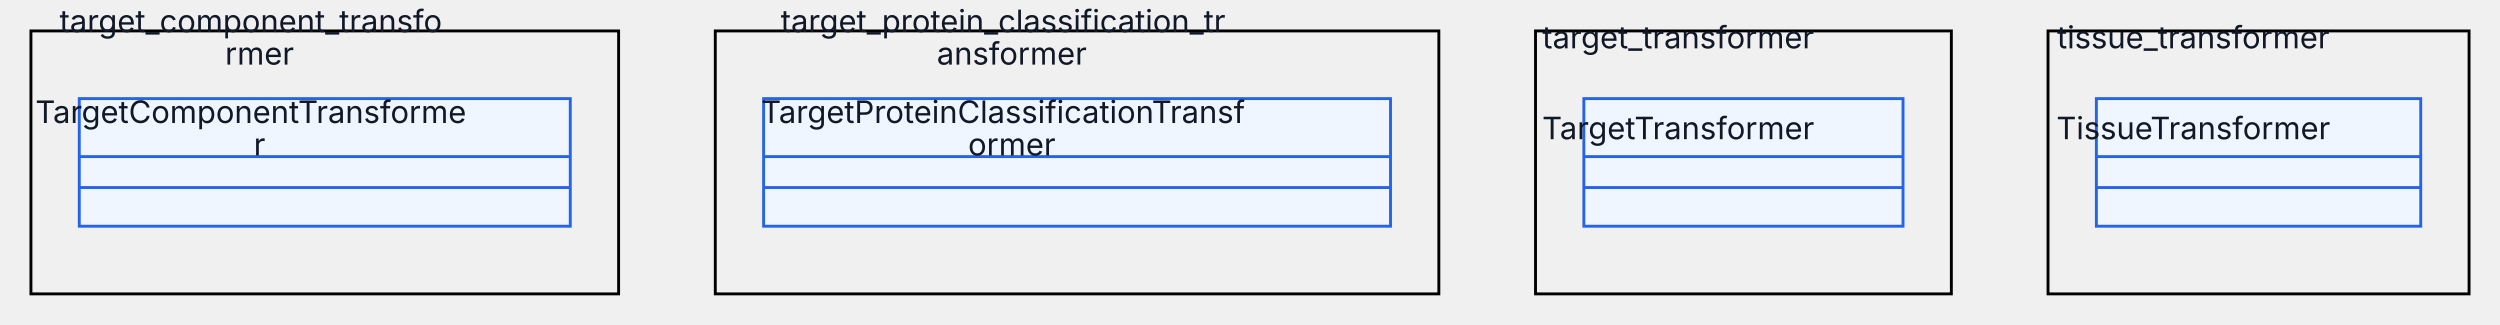
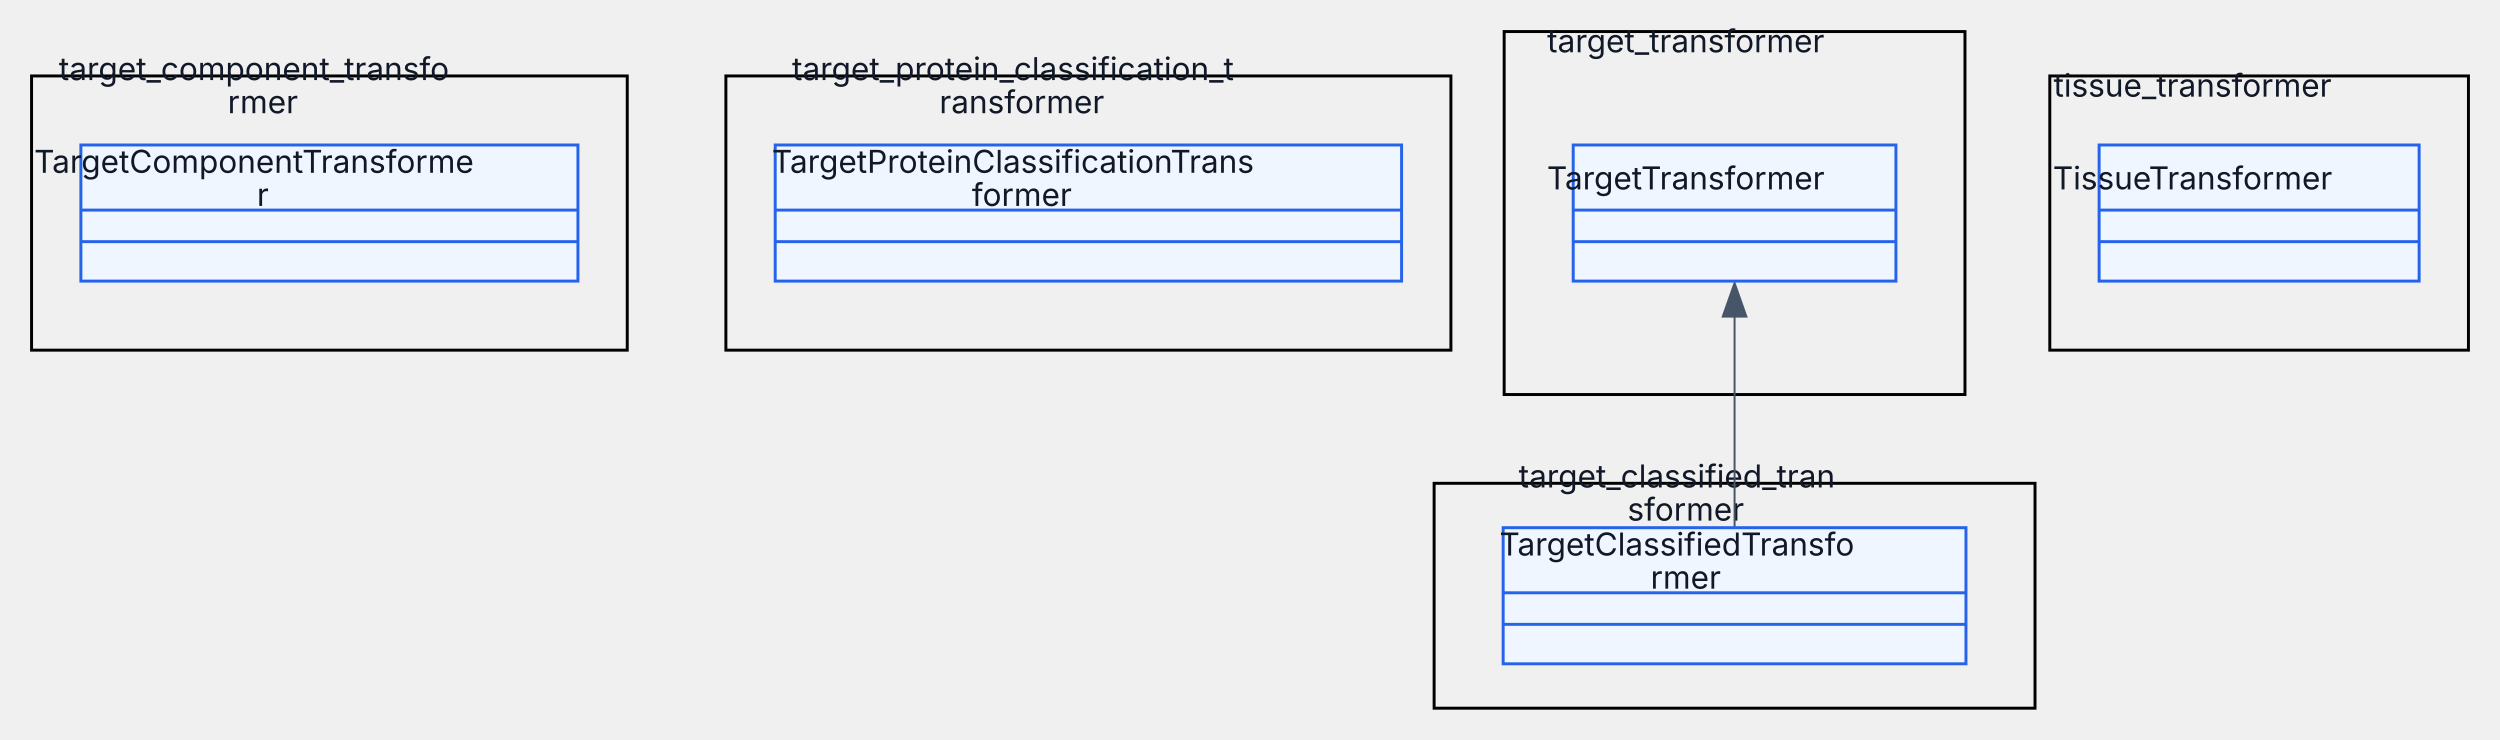
- <svg xmlns="http://www.w3.org/2000/svg" id="my-svg" width="100%" aria-roledescription="classDiagram" style="max-width:1293.03px;background-color:white" viewBox="0 -8 1293.031 168">
+ <svg xmlns="http://www.w3.org/2000/svg" id="my-svg" width="100%" aria-roledescription="classDiagram" style="max-width:1267.31px;background-color:white" viewBox="0 -8 1267.313 375">
  <style>#my-svg{font-family:Inter,-apple-system,BlinkMacSystemFont,'Segoe UI',Roboto,Oxygen,Ubuntu,sans-serif;font-size:16px;fill:#212121;}#my-svg .error-icon{fill:#f0fdf4;}#my-svg .error-text{fill:#212121;stroke:#212121;}#my-svg .edge-thickness-normal{stroke-width:2px;}#my-svg .edge-thickness-thick{stroke-width:3.5px;}#my-svg .edge-pattern-solid{stroke-dasharray:0;}#my-svg .edge-pattern-dashed{stroke-dasharray:3;}#my-svg .edge-pattern-dotted{stroke-dasharray:2;}#my-svg .marker{fill:#475569;stroke:#475569;}#my-svg .marker.cross{stroke:#475569;}#my-svg svg{font-family:Inter,-apple-system,BlinkMacSystemFont,'Segoe UI',Roboto,Oxygen,Ubuntu,sans-serif;font-size:16px;}#my-svg g.classGroup text{fill:#2563eb;stroke:none;font-family:Inter,-apple-system,BlinkMacSystemFont,'Segoe UI',Roboto,Oxygen,Ubuntu,sans-serif;font-size:10px;}#my-svg g.classGroup text .title{font-weight:bolder;}#my-svg .nodeLabel,#my-svg .edgeLabel{color:#212121;}#my-svg .edgeLabel .label rect{fill:#eff6ff;}#my-svg .label text{fill:#212121;}#my-svg .edgeLabel .label span{background:#eff6ff;}#my-svg .classTitle{font-weight:bolder;}#my-svg .node rect,#my-svg .node circle,#my-svg .node ellipse,#my-svg .node polygon,#my-svg .node path{fill:#eff6ff;stroke:#2563eb;stroke-width:1px;}#my-svg .divider{stroke:#2563eb;stroke-width:1;}#my-svg g.clickable{cursor:pointer;}#my-svg g.classGroup rect{fill:#eff6ff;stroke:#2563eb;}#my-svg g.classGroup line{stroke:#2563eb;stroke-width:1;}#my-svg .classLabel .box{stroke:none;stroke-width:0;fill:#eff6ff;opacity:0.5;}#my-svg .classLabel .label{fill:#2563eb;font-size:10px;}#my-svg .relation{stroke:#475569;stroke-width:1;fill:none;}#my-svg .dashed-line{stroke-dasharray:3;}#my-svg .dotted-line{stroke-dasharray:1 2;}#my-svg #compositionStart,#my-svg .composition{fill:#475569!important;stroke:#475569!important;stroke-width:1;}#my-svg #compositionEnd,#my-svg .composition{fill:#475569!important;stroke:#475569!important;stroke-width:1;}#my-svg #dependencyStart,#my-svg .dependency{fill:#475569!important;stroke:#475569!important;stroke-width:1;}#my-svg #dependencyStart,#my-svg .dependency{fill:#475569!important;stroke:#475569!important;stroke-width:1;}#my-svg #extensionStart,#my-svg .extension{fill:transparent!important;stroke:#475569!important;stroke-width:1;}#my-svg #extensionEnd,#my-svg .extension{fill:transparent!important;stroke:#475569!important;stroke-width:1;}#my-svg #aggregationStart,#my-svg .aggregation{fill:transparent!important;stroke:#475569!important;stroke-width:1;}#my-svg #aggregationEnd,#my-svg .aggregation{fill:transparent!important;stroke:#475569!important;stroke-width:1;}#my-svg #lollipopStart,#my-svg .lollipop{fill:#eff6ff!important;stroke:#475569!important;stroke-width:1;}#my-svg #lollipopEnd,#my-svg .lollipop{fill:#eff6ff!important;stroke:#475569!important;stroke-width:1;}#my-svg .edgeTerminals{font-size:11px;}#my-svg .classTitleText{text-anchor:middle;font-size:18px;fill:#212121;}#my-svg :root{--mermaid-font-family:"trebuchet ms",verdana,arial,sans-serif;}/*
 * Пользовательские стили диаграмм BioETL (структурированная копия)
 * Источник: custom.css
 * Цель: сгруппировать правила по типам элементов и документировать назначение каждого CSS-параметра.
 */

/* =========================================================
 * 1) Глобальная типографика и базовое поведение текста
 * ========================================================= */
svg {
    /* Задаёт основной стек шрифтов для всего текста в SVG. */
    font-family: Inter, -apple-system, BlinkMacSystemFont, 'Segoe UI', Roboto,
    Oxygen, Ubuntu, sans-serif;
}



/* =========================================================
 * 2) Общая геометрия узлов (для нескольких типов диаграмм)
 * ========================================================= */
.node rect,
.node circle,
.node ellipse,
.node polygon,
.node path {
    /* Единая толщина контура для фигур узлов. */
    stroke-width: 1.5px !important;
    /* Скругляет углы по горизонтали для более мягкого вида. */
    rx: 8;
    /* Скругляет углы по вертикали в паре с rx. */
    ry: 8;
    /* Добавляет лёгкую тень и отделяет узлы от фона. */
    filter:  none; /*  drop-shadow(0px 1px 2px rgba(0, 0, 0, 0.05));*/
}

/* =========================================================
 * 3) Контейнеры subgraph / cluster
 * ========================================================= */
.cluster rect,
.cluster path {
    /* Увеличивает радиус углов у контейнеров-групп. */
    rx: 10;
    /* Поддерживает симметрию скругления по вертикали. */
    ry: 10;
    /* Нейтральная заливка контейнера для снижения визуального шума. */
    fill: #f8fafc;
    /* Приглушённая обводка, чтобы границы были заметны, но не доминировали. */
    stroke: #94a3b8;
    /* Толщина границы контейнера в тон большинству узлов. */
    stroke-width: 1.5px;
    /* Убирает пунктир у рамок контейнеров. */
    stroke-dasharray: none;
    /* Делает фон контейнера полностью непрозрачным. */
    fill-opacity: 1;
    /* Отключает тень контейнера, чтобы акцент оставался на узлах. */
    filter: none;
}

.cluster text {
    /* Нормальный вес шрифта для заголовков групп. */
    font-weight: 400;
    /* Увеличенный размер заголовка относительно текста узлов. */
    font-size: 16px;
}

/* =========================================================
 * 4) Стили линий связей (edges/links)
 * ========================================================= */
.edgePath .path {
    /* Делает основные ребра более заметными в плотных графах. */
    stroke-width: 2.5px;
    /* Скругляет соединения сегментов линий. */
    stroke-linejoin: round;
    /* Скругляет окончания линий. */
    stroke-linecap: round;
}

.edgePath path,
.flowchart-link,
.relation,
.messageLine0,
.messageLine1,
.transition path {
    /* Унифицированные скруглённые соединения для всех типов линий. */
    stroke-linejoin: round;
    /* Унифицированные скруглённые окончания для всех типов линий. */
    stroke-linecap: round;
}

.transition path {
    /* Выравнивает толщину переходов state diagram с основными ребрами. */
    stroke-width: 2.5px;
}

/* =========================================================
 * 5) Подписи ребер и fallback-текст
 * ========================================================= */
.edgeLabel {
    /* Компактный размер шрифта для подписей на связях. */
    font-size: 12px;
    /* Плотная межстрочность для экономии места. */
    line-height: 1.1;
    /* Базовый непрозрачный фон под подписью. */
    background-color: #ffffff;
    /* Небольшие внутренние отступы вокруг текста. */
    padding: 1px 3px;
    /* Мягкое скругление фона подписи. */
    border-radius: 2px;
}

.edgeLabel span,
.edgeLabel p,
text.fo-fallback {
    /* Принудительный тёмный fill для контраста в SVG-рендерах. */
    fill: #111827 !important;
    /* Принудительный тёмный цвет для HTML-подписей. */
    color: #111827 !important;
    /* Полная непрозрачность текста. */
    opacity: 1 !important;
    /* Компактная межстрочность для многострочных подписей. */
    line-height: 1.1;
    /* Убирает стандартные внешние отступы HTML-параграфов. */
    margin: 0;
    /* Убирает стандартные внутренние отступы HTML-параграфов. */
    padding: 0;
}

.edgeLabel .labelBkg,
.labelBkg {
    /* Жёстко задаёт белый фон под текстом подписей. */
    background-color: #ffffff !important;
    /* Делает фон полностью непрозрачным во всех просмотрщиках. */
    opacity: 1 !important;
}

.edgeLabel rect {
    /* Переопределяет полупрозрачный фон по умолчанию у Mermaid. */
    opacity: 1 !important;
    /* Жёстко фиксирует белую заливку прямоугольника под подписью. */
    fill: #ffffff !important;
}

/* =========================================================
 * 6) Элементы sequence diagram
 * ========================================================= */
.actor {
    /* Толщина границы actor-блоков. */
    stroke-width: 1.5px;
    /* Скругление углов actor-блоков по горизонтали. */
    rx: 4;
    /* Скругление углов actor-блоков по вертикали. */
    ry: 4;
}

.messageLine0,
.messageLine1 {
    /* Толщина линий сообщений в sequence diagram. */
    stroke-width: 1.6px;
}

.messageText {
    /* Базовый размер текста сообщений. */
    font-size: 13px;
}

.activation0 {
    /* Более тонкая линия activation bar, чтобы не перегружать схему. */
    stroke-width: 1px;
}

.note {
    /* Скругление углов заметки по горизонтали. */
    rx: 4;
    /* Скругление углов заметки по вертикали. */
    ry: 4;
    /* Тонкая граница для вторичных блоков. */
    stroke-width: 1px;
    /* Лёгкая тень для визуального отделения заметок. */
    filter: drop-shadow(1px 1px 2px rgba(0, 0, 0, 0.06));
}

/* =========================================================
 * 7) Базовые элементы class diagram
 * ========================================================= */
g.classGroup rect {
    /* Скругление углов class box по горизонтали. */
    rx: 10;
    /* Скругление углов class box по вертикали. */
    ry: 10;
    /* Толщина границы class box. */
    stroke-width: 1.5px;
    /* Мягкая тень у class box без агрессивного контраста. */
    filter: drop-shadow(1px 1px 2px rgba(0, 0, 0, 0.06));
}

g.classGroup text {
    /* Базовый размер текста внутри class diagram. */
    font-size: 14px;
    padding: 10px 10px;
}

g.classGroup line {
    /* Толщина внутренних разделителей класса. */
    stroke-width: 1px;
}

.relation {
    /* Толщина связей между классами на уровне основных ребер. */
    stroke-width: 2.5px;
}

/* =========================================================
 * 8) Типографика HTML-лейблов class diagram
 * ========================================================= */
g.label-group .nodeLabel {
    /* Увеличенный размер названия класса для иерархии. */
    font-size: 16px !important;
    /* Полужирный акцент на имени класса. */
    font-weight: 200 !important;
    /* Лёгкое межбуквенное расстояние для читаемости заголовка. */
    letter-spacing: 0.01em;
}

g.annotation-group .nodeLabel {
    /* Уменьшенный размер для стереотипов/аннотаций. */
    font-size: 11px !important;
    /* Курсив для визуального отделения аннотаций. */
    font-style: italic !important;
    /* Небольшое ослабление контраста вторичного текста. */
    opacity: 0.8;
}

g.members-group .nodeLabel,
g.methods-group .nodeLabel {
    /* Компактный размер для атрибутов и методов. */
    font-size: 12px !important;
    /* Нормальный вес шрифта для плотного структурного текста. */
    font-weight: 400 !important;
}

/* =========================================================
 * 9) Помощники размеров foreignObject (class/flowchart)
 * ========================================================= */
g.members-group foreignObject,
g.methods-group foreignObject {
    /* Минимальная высота областей members/methods. */
    min-height: 40px;
}

.node foreignObject &gt; div,
g.classGroup foreignObject &gt; div {
    /* Стабилизирует вычисление размеров с учётом отступов/границ. */
    box-sizing: border-box;
}

.node.size-sm foreignObject &gt; div {
    /* Минимальная высота для малого размерного уровня узла. */
    min-height: 80px;
    /* Минимальная ширина для малого размерного уровня узла. */
    min-width: 180px;
}

.node.size-md foreignObject &gt; div {
    /* Минимальная высота для среднего размерного уровня узла. */
    min-height: 140px;
    /* Минимальная ширина для среднего размерного уровня узла. */
    min-width: 260px;
}

.node.size-lg foreignObject &gt; div {
    /* Минимальная высота для большого размерного уровня узла. */
    min-height: 200px;
    /* Минимальная ширина для большого размерного уровня узла. */
    min-width: 340px;
}

/* =========================================================
 * 10) Элементы state diagram
 * ========================================================= */
g.stateGroup rect {
    /* Скругление углов контейнеров состояний по горизонтали. */
    rx: 8;
    /* Скругление углов контейнеров состояний по вертикали. */
    ry: 8;
}

.statediagram-state rect {
    /* Скругление углов узлов состояния по горизонтали. */
    rx: 8;
    /* Скругление углов узлов состояния по вертикали. */
    ry: 8;
    /* Толщина границы узла состояния. */
    stroke-width: 1.5px;
    /* Лёгкая тень для визуального отделения state box. */
    filter: drop-shadow(1px 2px 3px rgba(0, 0, 0, 0.08));
}

/* =========================================================
 * 11) Элементы ER diagram
 * ========================================================= */
.er.entityBox {
    /* Толщина границы сущности ER-диаграммы. */
    stroke-width: 1.5px;
    /* Скругление углов сущности по горизонтали. */
    rx: 4;
    /* Скругление углов сущности по вертикали. */
    ry: 4;
    /* Лёгкая тень для отделения блоков сущностей. */
    filter: drop-shadow(1px 2px 3px rgba(0, 0, 0, 0.08));
}

/* =========================================================
 * 12) Узлы mindmap
 * ========================================================= */
.mindmap-node rect,
.mindmap-node circle {
    /* Толщина контура узлов mindmap. */
    stroke-width: 1.5px;
    /* Чуть более выраженная тень для плотных радиальных веток. */
    filter: drop-shadow(1px 2px 2px rgba(0, 0, 0, 0.1));
}

/* =========================================================
 * 13) Маркеры стрелок
 * ========================================================= */
marker path {
    /* Единый нейтральный цвет наконечников стрелок. */
    fill: #475569;
}

/* =========================================================
 * 14) Цветовая карта архитектурных слоёв (fallback-селекторы)
 * ========================================================= */
[id*="Domain"] &gt; rect,
[id*="Domain"] &gt; path {
    /* Цвет фона для доменного слоя. */
    fill: #f5f3ff !important;
    /* Цвет границы для доменного слоя. */
    stroke: #7c3aed !important;
}

.cluster[id*="Domain"] &gt; rect,
.cluster[id*="Domain"] &gt; path {
    fill: #ffffff !important;
}

[id*="Application"] &gt; rect,
[id*="Application"] &gt; path {
    /* Цвет фона для application-слоя. */
    fill: #f0fdf4 !important;
    /* Цвет границы для application-слоя. */
    stroke: #16a34a !important;
}

.cluster[id*="Application"] &gt; rect,
.cluster[id*="Application"] &gt; path {
    fill: #ffffff !important;
}

[id*="Infrastructure"] &gt; rect,
[id*="Infrastructure"] &gt; path {
    /* Цвет фона для infrastructure-слоя. */
    fill: #fff1f2 !important;
    /* Цвет границы для infrastructure-слоя. */
    stroke: #dc2626 !important;
}

.cluster[id*="Infrastructure"] &gt; rect,
.cluster[id*="Infrastructure"] &gt; path {
    fill: #ffffff !important;
}

[id*="Composition"] &gt; rect,
[id*="Composition"] &gt; path {
    /* Цвет фона для composition-слоя. */
    fill: #fff7ed !important;
    /* Цвет границы для composition-слоя. */
    stroke: #f59e0b !important;
}

.cluster[id*="Composition"] &gt; rect,
.cluster[id*="Composition"] &gt; path {
    fill: #ffffff !important;
}

[id*="Interfaces"] &gt; rect,
[id*="Interfaces"] &gt; path {
    /* Цвет фона для слоя интерфейсов. */
    fill: #eff6ff !important;
    /* Цвет границы для слоя интерфейсов. */
    stroke: #2563eb !important;
}

.cluster[id*="Interfaces"] &gt; rect,
.cluster[id*="Interfaces"] &gt; path {
    fill: #ffffff !important;
}

[id*="External"] &gt; rect,
[id*="External"] &gt; path {
    /* Цвет фона для внешних систем. */
    fill: #f1f5f9 !important;
    /* Цвет границы для внешних систем. */
    stroke: #64748b !important;
}

.cluster[id*="External"] &gt; rect,
.cluster[id*="External"] &gt; path {
    fill: #ffffff !important;
}

/* Белая подложка под подписи всех архитектурных/medallion слоёв */
g.cluster[id*="Domain"] .cluster-label foreignObject &gt; div,
g.cluster[id*="Application"] .cluster-label foreignObject &gt; div,
g.cluster[id*="Infrastructure"] .cluster-label foreignObject &gt; div,
g.cluster[id*="Composition"] .cluster-label foreignObject &gt; div,
g.cluster[id*="Interfaces"] .cluster-label foreignObject &gt; div,
g.cluster[id*="External"] .cluster-label foreignObject &gt; div,
g.cluster[id*="Bronze"] .cluster-label foreignObject &gt; div,
g.cluster[id*="Silver"] .cluster-label foreignObject &gt; div,
g.cluster[id*="Gold"] .cluster-label foreignObject &gt; div,
g.cluster[id*="Quarantine"] .cluster-label foreignObject &gt; div {
    background: #ffffff !important;
    padding: 0 6px !important;
    border-radius: 4px;
}

/* Fallback для рендеров без foreignObject: не рисуем толстую обводку */
g.cluster[id*="Domain"] .cluster-label text.fo-fallback,
g.cluster[id*="Application"] .cluster-label text.fo-fallback,
g.cluster[id*="Infrastructure"] .cluster-label text.fo-fallback,
g.cluster[id*="Composition"] .cluster-label text.fo-fallback,
g.cluster[id*="Interfaces"] .cluster-label text.fo-fallback,
g.cluster[id*="External"] .cluster-label text.fo-fallback,
g.cluster[id*="Bronze"] .cluster-label text.fo-fallback,
g.cluster[id*="Silver"] .cluster-label text.fo-fallback,
g.cluster[id*="Gold"] .cluster-label text.fo-fallback,
g.cluster[id*="Quarantine"] .cluster-label text.fo-fallback {
    fill: #111827 !important;
    stroke: none !important;
}

/* =========================================================
 * 15) Цветовая карта слоёв Medallion
 * ========================================================= */
[id*="Bronze"] &gt; rect,
[id*="Bronze"] &gt; path {
    /* Цвет фона Bronze-слоя. */
    fill: #fff7ed !important;
    /* Цвет границы Bronze-слоя. */
    stroke: #f59e0b !important;
}

[id*="Silver"] &gt; rect,
[id*="Silver"] &gt; path {
    /* Цвет фона Silver-слоя. */
    fill: #f8fafc !important;
    /* Цвет границы Silver-слоя. */
    stroke: #475569 !important;
}

[id*="Gold"] &gt; rect,
[id*="Gold"] &gt; path {
    /* Цвет фона Gold-слоя. */
    fill: #fefce8 !important;
    /* Цвет границы Gold-слоя. */
    stroke: #ca8a04 !important;
}

[id*="Quarantine"] &gt; rect,
[id*="Quarantine"] &gt; path {
    /* Цвет фона для карантинных/проблемных потоков данных. */
    fill: #ffe4e6 !important;
    /* Цвет границы для карантинных/проблемных потоков данных. */
    stroke: #e11d48 !important;
}
/* Нормализует вес текста в узлах и заголовках слоёв (без полужирного акцента). */
.node .label text,
.node .label tspan,
.node .label .nodeLabel,
text.fo-fallback {
    stroke: none !important;
    stroke-width: 0 !important;
    fill: #111827 !important;
    font-weight: 400 !important;
}
/* Single text layer (fallback-only) */
text.fo-fallback {
    display: inline !important;
}

foreignObject {
    display: none !important;
}/* bioetl-inject */#my-svg .edgeLabel rect{opacity:1!important;fill:#ffffff!important}#my-svg .labelBkg{background-color:#ffffff!important;opacity:1!important}#my-svg .edgeLabel .labelBkg{background-color:#ffffff!important;opacity:1!important}#my-svg .edgeLabel{font-size:12px;line-height:1.1;padding:1px 3px}#my-svg .edgeLabel span{color:#111827!important;fill:#111827!important;opacity:1!important;line-height:1.1;margin:0;padding:0}#my-svg .edgeLabel p{color:#111827!important;fill:#111827!important;opacity:1!important;line-height:1.1;margin:0;padding:0}#my-svg text.fo-fallback{color:#111827!important;fill:#111827!important;opacity:1!important}</style>
  <defs>
    <marker id="my-svg_classDiagram-aggregationStart" class="marker aggregation classDiagram" markerHeight="240" markerWidth="190" orient="auto" refX="18" refY="7">
      <path d="m18 7-9 6-8-6 8-6Z" />
    </marker>
  </defs>
  <defs>
    <marker id="my-svg_classDiagram-aggregationEnd" class="marker aggregation classDiagram" markerHeight="28" markerWidth="20" orient="auto" refX="1" refY="7">
      <path d="m18 7-9 6-8-6 8-6Z" />
    </marker>
  </defs>
  <defs>
    <marker id="my-svg_classDiagram-extensionStart" class="marker extension classDiagram" markerHeight="240" markerWidth="190" orient="auto" refX="18" refY="7">
      <path d="m1 7 17 6V1Z" />
    </marker>
  </defs>
  <defs>
    <marker id="my-svg_classDiagram-extensionEnd" class="marker extension classDiagram" markerHeight="28" markerWidth="20" orient="auto" refX="1" refY="7">
      <path d="M1 1v12l17-6Z" />
    </marker>
  </defs>
  <defs>
    <marker id="my-svg_classDiagram-compositionStart" class="marker composition classDiagram" markerHeight="240" markerWidth="190" orient="auto" refX="18" refY="7">
      <path d="m18 7-9 6-8-6 8-6Z" />
    </marker>
  </defs>
  <defs>
    <marker id="my-svg_classDiagram-compositionEnd" class="marker composition classDiagram" markerHeight="28" markerWidth="20" orient="auto" refX="1" refY="7">
      <path d="m18 7-9 6-8-6 8-6Z" />
    </marker>
  </defs>
  <defs>
    <marker id="my-svg_classDiagram-dependencyStart" class="marker dependency classDiagram" markerHeight="240" markerWidth="190" orient="auto" refX="6" refY="7">
      <path d="m5 7 4 6-8-6 8-6Z" />
    </marker>
  </defs>
  <defs>
    <marker id="my-svg_classDiagram-dependencyEnd" class="marker dependency classDiagram" markerHeight="28" markerWidth="20" orient="auto" refX="13" refY="7">
      <path d="m18 7-9 6 5-6-5-6Z" />
    </marker>
  </defs>
  <defs>
    <marker id="my-svg_classDiagram-lollipopStart" class="marker lollipop classDiagram" markerHeight="240" markerWidth="190" orient="auto" refX="13" refY="7">
      <circle cx="7" cy="7" r="6" fill="transparent" stroke="#000" />
    </marker>
  </defs>
  <defs>
    <marker id="my-svg_classDiagram-lollipopEnd" class="marker lollipop classDiagram" markerHeight="240" markerWidth="190" orient="auto" refX="1" refY="7">
      <circle cx="7" cy="7" r="6" fill="transparent" stroke="#000" />
    </marker>
  </defs>
  <g class="root">
+     <g class="clusters">
+       <g id="target_classified_transformer" class="cluster">
+         <path d="M726.992 237h304.609v114H726.992z" style="fill:none;stroke:black" />
+         <g class="cluster-label">
+           <text xml:space="preserve" x="100.891" y="2.1" class="fo-fallback" text-anchor="middle" transform="translate(778.406 237)">
+             <tspan x="100.891">target_classified_tran</tspan>
+             <tspan x="100.891" dy="16.8">sformer</tspan>
+           </text>
+         </g>
+       </g>
+       <g id="target_transformer" class="cluster">
+         <path d="M762.5 8h233.594v184H762.5z" style="fill:none;stroke:black" />
+         <g class="cluster-label">
+           <text xml:space="preserve" x="65.805" y="10.5" class="fo-fallback" text-anchor="middle" transform="translate(813.492 8)">
+             <tspan x="65.805">target_transformer</tspan>
+           </text>
+         </g>
+       </g>
+     </g>
+     <g class="edgePaths">
+       <path id="id1" marker-start="url(#my-svg_classDiagram-extensionStart)" d="M879.297 152.5v107" class="edge-pattern-solid relation" style="fill:none" />
+     </g>
    <g class="nodes">
+       <g id="classId-TargetClassifiedTransformer-0" class="node default">
+         <path d="M761.992 259.5H996.6v69H761.99z" class="outer title-state" />
+         <path d="M761.992 292.5h234.61M761.992 308.5h234.61" class="divider" />
+         <g class="label">
+           <text xml:space="preserve" x="105.305" y="2.1" class="classTitle fo-fallback" text-anchor="middle" transform="translate(773.992 271.5)">
+             <tspan x="105.305">TargetClassifiedTransfo</tspan>
+             <tspan x="105.305" dy="16.8">rmer</tspan>
+           </text>
+         </g>
+       </g>
      <g class="root">
-         <g class="clusters" transform="translate(8)">
+         <g class="clusters" transform="translate(8 22.5)">
          <g id="target_component_transformer" class="cluster">
-             <path d="M8 8h303.953v136H8z" style="fill:none;stroke:black" />
+             <path d="M8 8h301.969v139H8z" style="fill:none;stroke:black" />
            <g class="cluster-label">
-               <text xml:space="preserve" x="109.836" y=".6" class="fo-fallback" text-anchor="middle" transform="translate(50.14 8)">
-                 <tspan x="109.836">target_component_transfo</tspan>
-                 <tspan x="109.836" dy="16.8">rmer</tspan>
+               <text xml:space="preserve" x="109.734" y="2.1" class="fo-fallback" text-anchor="middle" transform="translate(49.25 8)">
+                 <tspan x="109.734">target_component_transfo</tspan>
+                 <tspan x="109.734" dy="16.8">rmer</tspan>
              </text>
            </g>
          </g>
        </g>
-         <g class="nodes" transform="translate(8)">
-           <g id="classId-TargetComponentTransformer-0" class="node default">
-             <path d="M33 43h253.953v66H33z" class="outer title-state" />
-             <path d="M33 73h253.954M33 89h253.954" class="divider" />
+         <g class="nodes" transform="translate(8 22.5)">
+           <g id="classId-TargetComponentTransformer-1" class="node default">
+             <path d="M33 43h251.97v69H33z" class="outer title-state" />
+             <path d="M33 76h251.968M33 92h251.968" class="divider" />
            <g class="label">
-               <text xml:space="preserve" x="114.977" y=".6" class="classTitle fo-fallback" text-anchor="middle" transform="translate(45 55)">
-                 <tspan x="114.977">TargetComponentTransforme</tspan>
-                 <tspan x="114.977" dy="16.8">r</tspan>
+               <text xml:space="preserve" x="113.984" y="2.1" class="classTitle fo-fallback" text-anchor="middle" transform="translate(45 55)">
+                 <tspan x="113.984">TargetComponentTransforme</tspan>
+                 <tspan x="113.984" dy="16.8">r</tspan>
              </text>
            </g>
          </g>
        </g>
      </g>
      <g class="root">
-         <g class="clusters" transform="translate(361.953)">
+         <g class="clusters" transform="translate(359.969 22.5)">
          <g id="target_protein_classification_transformer" class="cluster">
-             <path d="M8 8h374.234v136H8z" style="fill:none;stroke:black" />
+             <path d="M8 8h367.531v139H8z" style="fill:none;stroke:black" />
            <g class="cluster-label">
-               <text xml:space="preserve" x="144.516" y=".6" class="fo-fallback" text-anchor="middle" transform="translate(50.602 8)">
-                 <tspan x="144.516">target_protein_classification_tr</tspan>
-                 <tspan x="144.516" dy="16.8">ansformer</tspan>
+               <text xml:space="preserve" x="142.477" y="2.1" class="fo-fallback" text-anchor="middle" transform="translate(49.29 8)">
+                 <tspan x="142.477">target_protein_classification_t</tspan>
+                 <tspan x="142.477" dy="16.8">ransformer</tspan>
              </text>
            </g>
          </g>
        </g>
-         <g class="nodes" transform="translate(361.953)">
-           <g id="classId-TargetProteinClassificationTransformer-1" class="node default">
-             <path d="M33 43h324.234v66H33z" class="outer title-state" />
-             <path d="M33 73h324.234M33 89h324.234" class="divider" />
+         <g class="nodes" transform="translate(359.969 22.5)">
+           <g id="classId-TargetProteinClassificationTransformer-2" class="node default">
+             <path d="M33 43h317.53v69H33z" class="outer title-state" />
+             <path d="M33 76h317.532M33 92h317.532" class="divider" />
            <g class="label">
-               <text xml:space="preserve" x="150.117" y=".6" class="classTitle fo-fallback" text-anchor="middle" transform="translate(45 55)">
-                 <tspan x="150.117">TargetProteinClassificationTransf</tspan>
-                 <tspan x="150.117" dy="16.8">ormer</tspan>
+               <text xml:space="preserve" x="146.766" y="2.1" class="classTitle fo-fallback" text-anchor="middle" transform="translate(45 55)">
+                 <tspan x="146.766">TargetProteinClassificationTrans</tspan>
+                 <tspan x="146.766" dy="16.8">former</tspan>
              </text>
            </g>
          </g>
        </g>
      </g>
+       <g id="classId-TargetTransformer-3" class="node default">
+         <path d="M797.5 65.5h163.594v69H797.5z" class="outer title-state" />
+         <path d="M797.5 98.5h163.594M797.5 114.5h163.594" class="divider" />
+         <g class="label">
+           <text xml:space="preserve" x="69.797" y="10.5" class="classTitle fo-fallback" text-anchor="middle" transform="translate(809.5 77.5)">
+             <tspan x="69.797">TargetTransformer</tspan>
+           </text>
+         </g>
+       </g>
      <g class="root">
-         <g class="clusters" transform="translate(786.188)">
-           <g id="target_transformer" class="cluster">
-             <path d="M8 8h215.078v136H8z" style="fill:none;stroke:black" />
+         <g class="clusters" transform="translate(1031.094 22.5)">
+           <g id="tissue_transformer" class="cluster">
+             <path d="M8 8h212.219v139H8z" style="fill:none;stroke:black" />
            <g class="cluster-label">
-               <text xml:space="preserve" x="65.805" y="9" class="fo-fallback" text-anchor="middle" transform="translate(49.734 8)">
-                 <tspan x="65.805">target_transformer</tspan>
+               <text xml:space="preserve" x="64.781" y="10.5" class="fo-fallback" text-anchor="middle" transform="translate(49.328 8)">
+                 <tspan x="64.781">tissue_transformer</tspan>
              </text>
            </g>
          </g>
        </g>
-         <g class="nodes" transform="translate(786.188)">
-           <g id="classId-TargetTransformer-2" class="node default">
-             <path d="M33 43h165.078v66H33z" class="outer title-state" />
-             <path d="M33 73h165.078M33 89h165.078" class="divider" />
+         <g class="nodes" transform="translate(1031.094 22.5)">
+           <g id="classId-TissueTransformer-4" class="node default">
+             <path d="M33 43h162.22v69H33z" class="outer title-state" />
+             <path d="M33 76h162.218M33 92h162.218" class="divider" />
            <g class="label">
-               <text xml:space="preserve" x="70.539" y="9" class="classTitle fo-fallback" text-anchor="middle" transform="translate(45 55)">
-                 <tspan x="70.539">TargetTransformer</tspan>
-               </text>
-             </g>
-           </g>
-         </g>
-       </g>
-       <g class="root">
-         <g class="clusters" transform="translate(1051.266)">
-           <g id="tissue_transformer" class="cluster">
-             <path d="M8 8h217.766v136H8z" style="fill:none;stroke:black" />
-             <g class="cluster-label">
-               <text xml:space="preserve" x="66.25" y="9" class="fo-fallback" text-anchor="middle" transform="translate(50.633 8)">
-                 <tspan x="66.25">tissue_transformer</tspan>
-               </text>
-             </g>
-           </g>
-         </g>
-         <g class="nodes" transform="translate(1051.266)">
-           <g id="classId-TissueTransformer-3" class="node default">
-             <path d="M33 43h167.766v66H33z" class="outer title-state" />
-             <path d="M33 73h167.766M33 89h167.766" class="divider" />
-             <g class="label">
-               <text xml:space="preserve" x="71.883" y="9" class="classTitle fo-fallback" text-anchor="middle" transform="translate(45 55)">
-                 <tspan x="71.883">TissueTransformer</tspan>
+               <text xml:space="preserve" x="69.109" y="10.5" class="classTitle fo-fallback" text-anchor="middle" transform="translate(45 55)">
+                 <tspan x="69.109">TissueTransformer</tspan>
              </text>
            </g>
          </g>
        </g>
      </g>
    </g>
  </g>
</svg>
